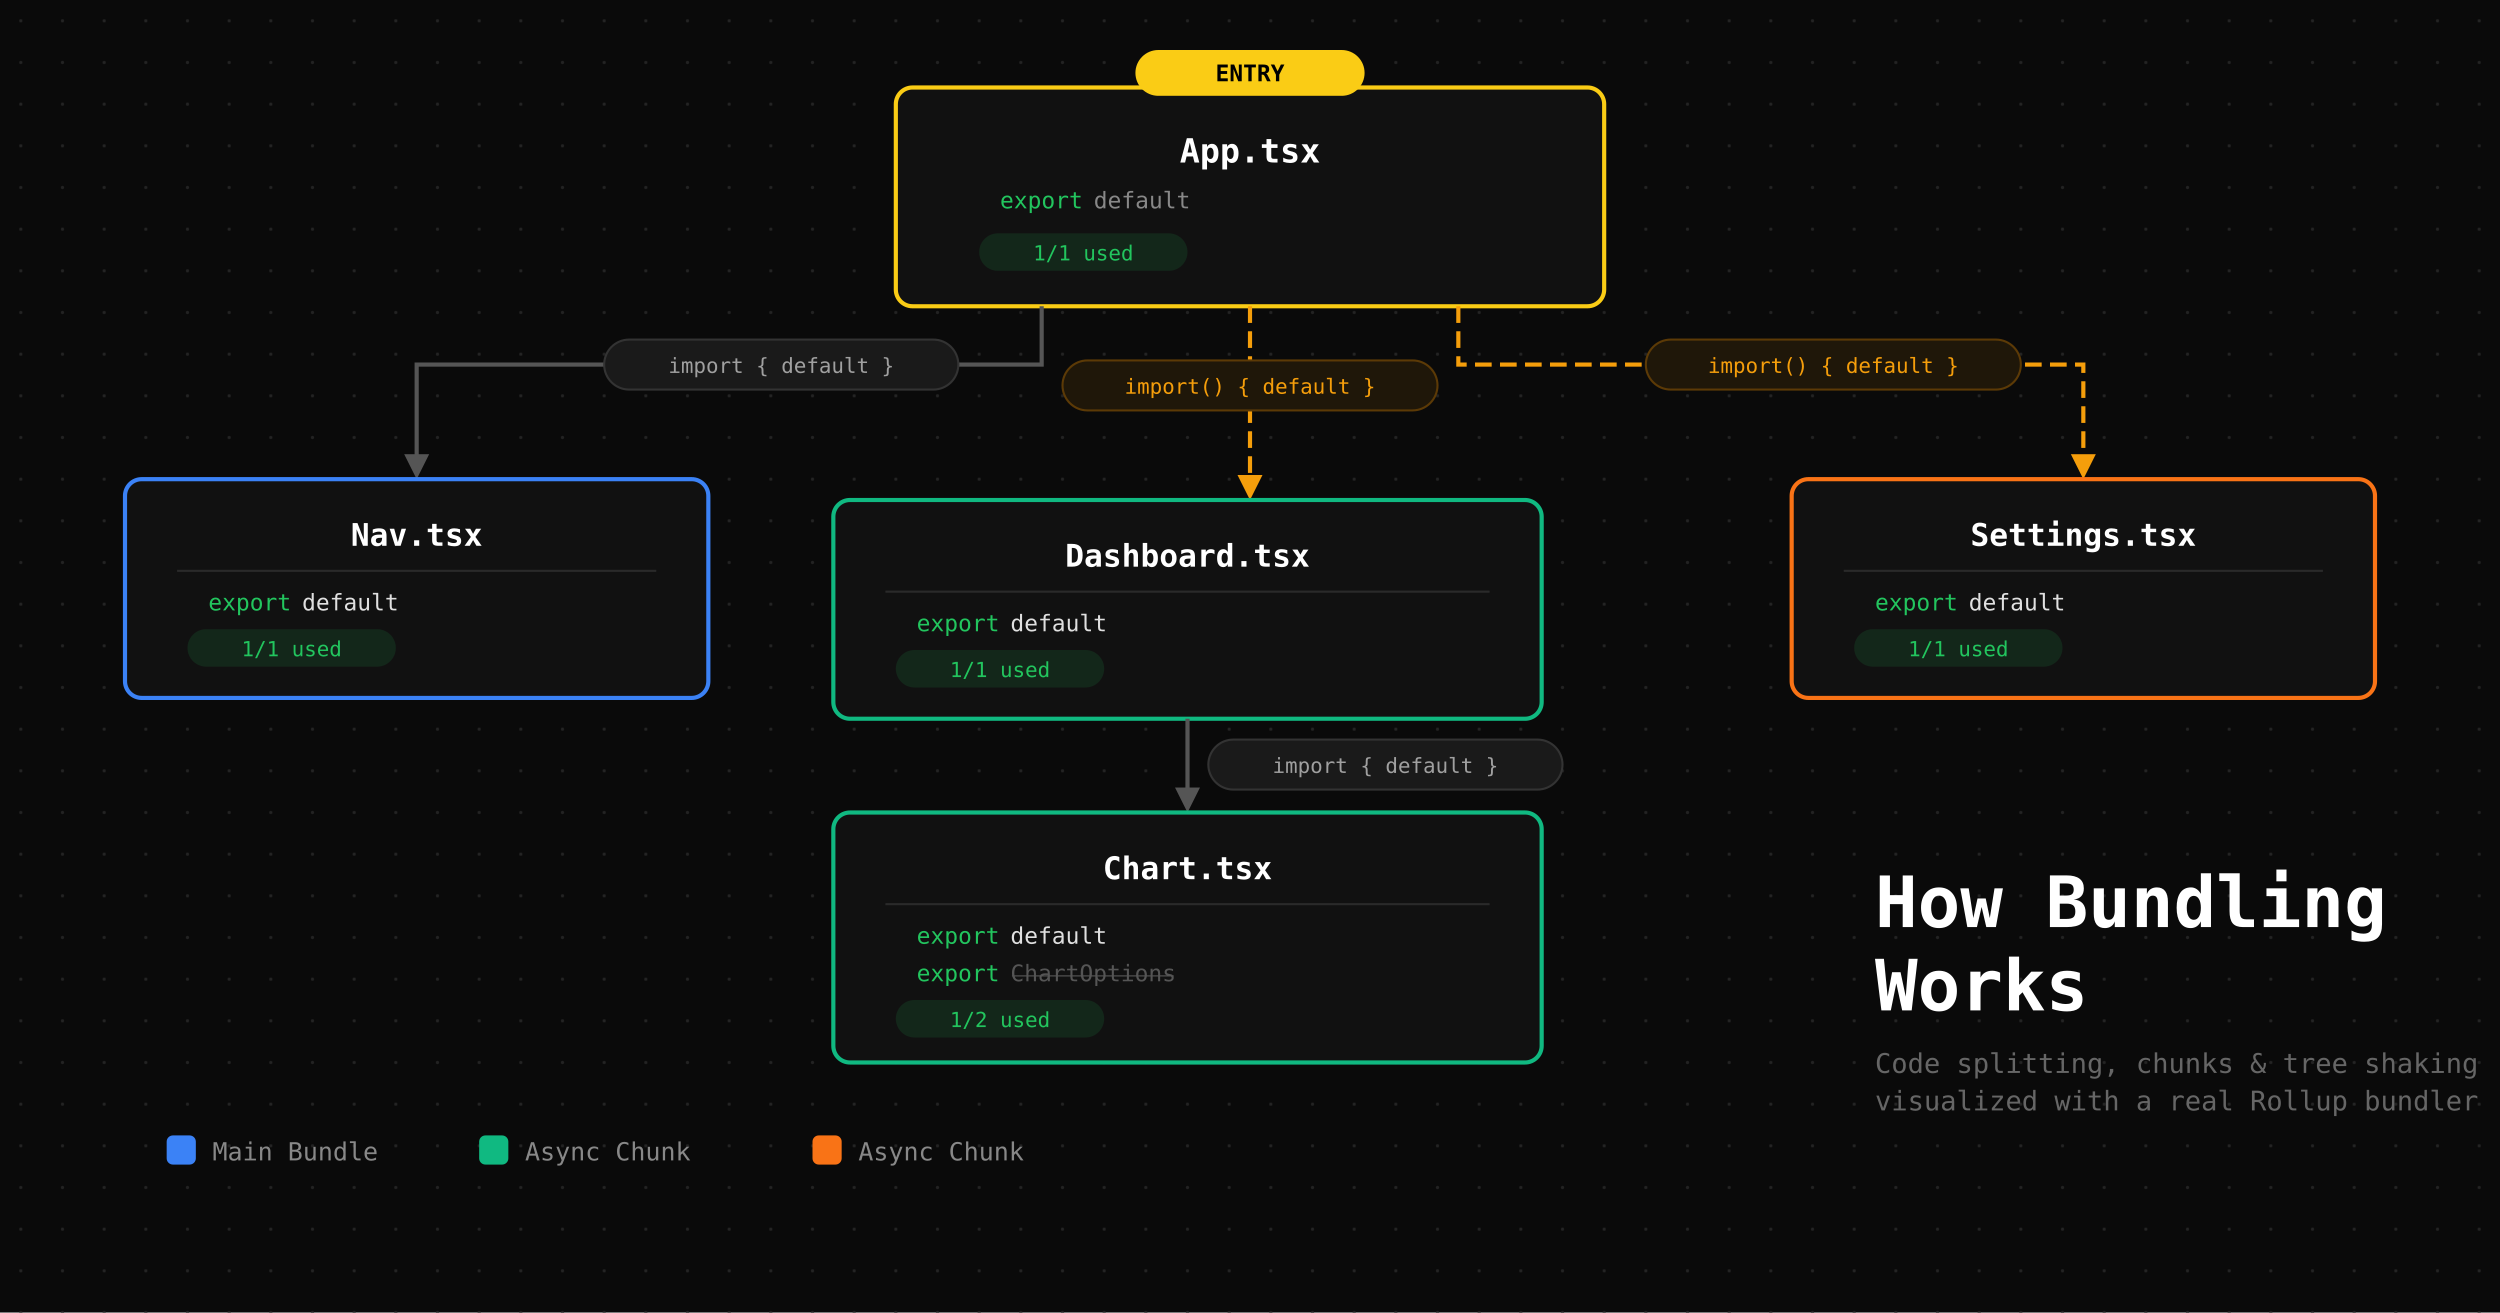
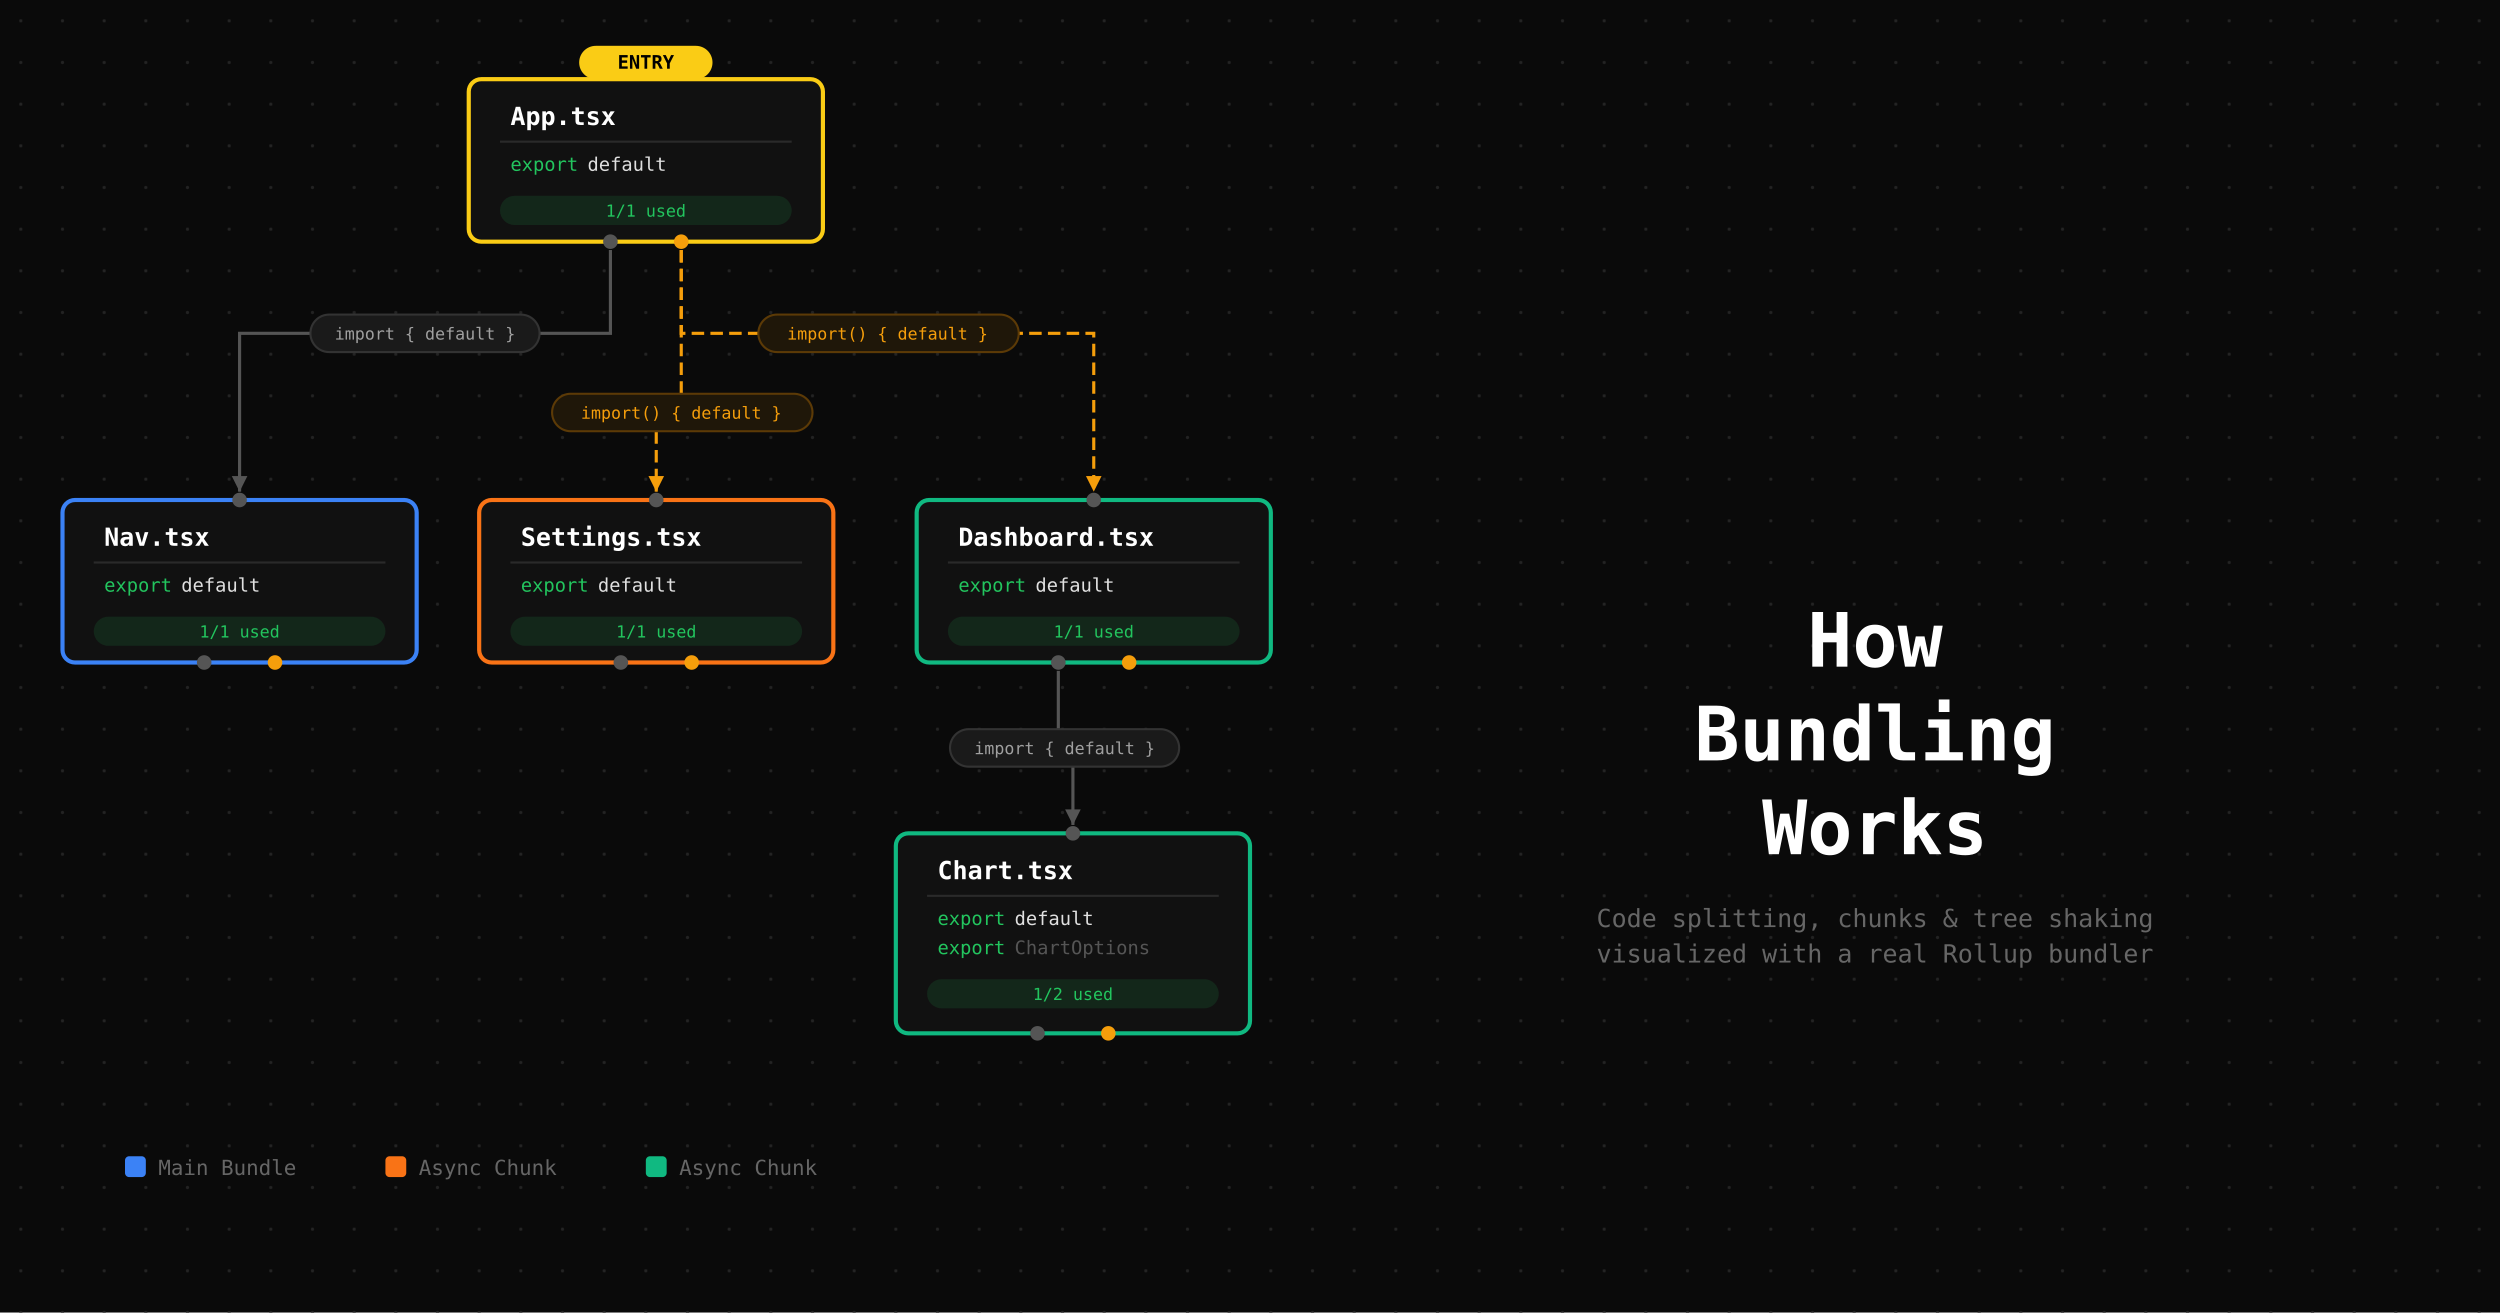
<svg xmlns="http://www.w3.org/2000/svg" width="1200" height="630" viewBox="0 0 1200 630">
  <rect width="1200" height="630" fill="#0a0a0a" />
  <pattern id="dots" x="0" y="0" width="20" height="20" patternUnits="userSpaceOnUse">
    <circle cx="10" cy="10" r="0.8" fill="#222" />
  </pattern>
  <rect width="1200" height="630" fill="url(#dots)" />
-   <rect x="430" y="42" width="340" height="105" rx="8" fill="#111" stroke="#facc15" stroke-width="2" />
-   <rect x="545" y="24" width="110" height="22" rx="11" fill="#facc15" />
-   <text x="600" y="39" text-anchor="middle" font-family="monospace" font-size="11" font-weight="700" fill="#000">ENTRY</text>
-   <text x="600" y="78" text-anchor="middle" font-family="monospace" font-size="16" font-weight="600" fill="#fff">App.tsx</text>
-   <text x="480" y="100" font-family="monospace" font-size="11" fill="#22c55e">export</text>
-   <text x="525" y="100" font-family="monospace" font-size="11" fill="#888">default</text>
-   <rect x="470" y="112" width="100" height="18" rx="9" fill="#22c55e20" />
-   <text x="520" y="125" text-anchor="middle" font-family="monospace" font-size="10" fill="#22c55e">1/1 used</text>
-   <path d="M 500 147 L 500 175 L 200 175 L 200 220" stroke="#555" stroke-width="2" fill="none" />
-   <polygon points="194,218 200,230 206,218" fill="#555" />
-   <rect x="290" y="163" width="170" height="24" rx="12" fill="#1a1a1a" stroke="#333" stroke-width="1" />
-   <text x="375" y="179" text-anchor="middle" font-family="monospace" font-size="10" fill="#a0a0a0">import { default }</text>
-   <path d="M 600 147 L 600 230" stroke="#f59e0b" stroke-width="2" stroke-dasharray="8 4" fill="none" />
-   <polygon points="594,228 600,240 606,228" fill="#f59e0b" />
-   <rect x="510" y="173" width="180" height="24" rx="12" fill="#1f1709" stroke="#5c3a06" stroke-width="1" />
-   <text x="600" y="189" text-anchor="middle" font-family="monospace" font-size="10" fill="#f59e0b">import() { default }</text>
-   <path d="M 700 147 L 700 175 L 1000 175 L 1000 220" stroke="#f59e0b" stroke-width="2" stroke-dasharray="8 4" fill="none" />
-   <polygon points="994,218 1000,230 1006,218" fill="#f59e0b" />
-   <rect x="790" y="163" width="180" height="24" rx="12" fill="#1f1709" stroke="#5c3a06" stroke-width="1" />
-   <text x="880" y="179" text-anchor="middle" font-family="monospace" font-size="10" fill="#f59e0b">import() { default }</text>
-   <rect x="60" y="230" width="280" height="105" rx="8" fill="#111" stroke="#3b82f6" stroke-width="2" />
-   <text x="200" y="262" text-anchor="middle" font-family="monospace" font-size="15" font-weight="600" fill="#fff">Nav.tsx</text>
-   <line x1="85" y1="274" x2="315" y2="274" stroke="#2a2a2a" stroke-width="1" />
-   <text x="100" y="293" font-family="monospace" font-size="11" fill="#22c55e">export</text>
-   <text x="145" y="293" font-family="monospace" font-size="11" fill="#e0e0e0">default</text>
-   <rect x="90" y="302" width="100" height="18" rx="9" fill="#22c55e20" />
-   <text x="140" y="315" text-anchor="middle" font-family="monospace" font-size="10" fill="#22c55e">1/1 used</text>
-   <rect x="400" y="240" width="340" height="105" rx="8" fill="#111" stroke="#10b981" stroke-width="2" />
-   <text x="570" y="272" text-anchor="middle" font-family="monospace" font-size="15" font-weight="600" fill="#fff">Dashboard.tsx</text>
-   <line x1="425" y1="284" x2="715" y2="284" stroke="#2a2a2a" stroke-width="1" />
-   <text x="440" y="303" font-family="monospace" font-size="11" fill="#22c55e">export</text>
-   <text x="485" y="303" font-family="monospace" font-size="11" fill="#e0e0e0">default</text>
-   <rect x="430" y="312" width="100" height="18" rx="9" fill="#22c55e20" />
-   <text x="480" y="325" text-anchor="middle" font-family="monospace" font-size="10" fill="#22c55e">1/1 used</text>
-   <rect x="860" y="230" width="280" height="105" rx="8" fill="#111" stroke="#f97316" stroke-width="2" />
-   <text x="1000" y="262" text-anchor="middle" font-family="monospace" font-size="15" font-weight="600" fill="#fff">Settings.tsx</text>
-   <line x1="885" y1="274" x2="1115" y2="274" stroke="#2a2a2a" stroke-width="1" />
-   <text x="900" y="293" font-family="monospace" font-size="11" fill="#22c55e">export</text>
-   <text x="945" y="293" font-family="monospace" font-size="11" fill="#e0e0e0">default</text>
-   <rect x="890" y="302" width="100" height="18" rx="9" fill="#22c55e20" />
-   <text x="940" y="315" text-anchor="middle" font-family="monospace" font-size="10" fill="#22c55e">1/1 used</text>
-   <path d="M 570 345 L 570 380" stroke="#555" stroke-width="2" fill="none" />
-   <polygon points="564,378 570,390 576,378" fill="#555" />
-   <rect x="580" y="355" width="170" height="24" rx="12" fill="#1a1a1a" stroke="#333" stroke-width="1" />
-   <text x="665" y="371" text-anchor="middle" font-family="monospace" font-size="10" fill="#a0a0a0">import { default }</text>
-   <rect x="400" y="390" width="340" height="120" rx="8" fill="#111" stroke="#10b981" stroke-width="2" />
-   <text x="570" y="422" text-anchor="middle" font-family="monospace" font-size="15" font-weight="600" fill="#fff">Chart.tsx</text>
-   <line x1="425" y1="434" x2="715" y2="434" stroke="#2a2a2a" stroke-width="1" />
-   <text x="440" y="453" font-family="monospace" font-size="11" fill="#22c55e">export</text>
-   <text x="485" y="453" font-family="monospace" font-size="11" fill="#e0e0e0">default</text>
-   <text x="440" y="471" font-family="monospace" font-size="11" fill="#22c55e">export</text>
-   <text x="485" y="471" font-family="monospace" font-size="11" fill="#555" text-decoration="line-through">ChartOptions</text>
-   <rect x="430" y="480" width="100" height="18" rx="9" fill="#22c55e20" />
-   <text x="480" y="493" text-anchor="middle" font-family="monospace" font-size="10" fill="#22c55e">1/2 used</text>
-   <rect x="80" y="545" width="14" height="14" rx="3" fill="#3b82f6" />
-   <text x="102" y="557" font-family="monospace" font-size="12" fill="#888">Main Bundle</text>
-   <rect x="230" y="545" width="14" height="14" rx="3" fill="#10b981" />
-   <text x="252" y="557" font-family="monospace" font-size="12" fill="#888">Async Chunk</text>
-   <rect x="390" y="545" width="14" height="14" rx="3" fill="#f97316" />
-   <text x="412" y="557" font-family="monospace" font-size="12" fill="#888">Async Chunk</text>
-   <text x="900" y="445" font-family="monospace" font-size="34" font-weight="700" fill="#fff">How Bundling</text>
-   <text x="900" y="485" font-family="monospace" font-size="34" font-weight="700" fill="#fff">Works</text>
-   <text x="900" y="515" font-family="monospace" font-size="13" fill="#666">Code splitting, chunks &amp; tree shaking</text>
-   <text x="900" y="533" font-family="monospace" font-size="13" fill="#666">visualized with a real Rollup bundler</text>
+   <defs>
+     <marker id="arrow-static" viewBox="0 0 10 10" refX="10" refY="5" markerWidth="5" markerHeight="5" orient="auto-start-reverse">
+       <path d="M 0 0 L 10 5 L 0 10 z" fill="#555" />
+     </marker>
+     <marker id="arrow-dynamic" viewBox="0 0 10 10" refX="10" refY="5" markerWidth="5" markerHeight="5" orient="auto-start-reverse">
+       <path d="M 0 0 L 10 5 L 0 10 z" fill="#f59e0b" />
+     </marker>
+   </defs>
+   <rect x="225" y="38" width="170" height="78" rx="6" fill="#111" stroke="#facc15" stroke-width="2" />
+   <rect x="278" y="22" width="64" height="16" rx="8" fill="#facc15" />
+   <text x="310" y="33" text-anchor="middle" font-family="monospace" font-size="9" font-weight="700" fill="#000">ENTRY</text>
+   <text x="245" y="60" font-family="monospace" font-size="12" font-weight="600" fill="#fff">App.tsx</text>
+   <line x1="240" y1="68" x2="380" y2="68" stroke="#2a2a2a" stroke-width="1" />
+   <text x="245" y="82" font-family="monospace" font-size="9" fill="#22c55e">export</text>
+   <text x="282" y="82" font-family="monospace" font-size="9" fill="#e0e0e0">default</text>
+   <rect x="240" y="94" width="140" height="14" rx="7" fill="#22c55e20" />
+   <text x="310" y="104" text-anchor="middle" font-family="monospace" font-size="8" fill="#22c55e">1/1 used</text>
+   <circle cx="293" cy="116" r="3.5" fill="#555" />
+   <circle cx="327" cy="116" r="3.5" fill="#f59e0b" />
+   <path d="M 293 120 L 293 160 L 115 160 L 115 236" stroke="#555" stroke-width="1.5" fill="none" marker-end="url(#arrow-static)" />
+   <rect x="149" y="151" width="110" height="18" rx="9" fill="#1a1a1a" stroke="#333" stroke-width="1" />
+   <text x="204" y="163" text-anchor="middle" font-family="monospace" font-size="8" fill="#a0a0a0">import { default }</text>
+   <path d="M 327 120 L 327 160 L 525 160 L 525 236" stroke="#f59e0b" stroke-width="1.5" stroke-dasharray="6 3" fill="none" marker-end="url(#arrow-dynamic)" />
+   <rect x="364" y="151" width="125" height="18" rx="9" fill="#1f1709" stroke="#5c3a06" stroke-width="1" />
+   <text x="426" y="163" text-anchor="middle" font-family="monospace" font-size="8" fill="#f59e0b">import() { default }</text>
+   <path d="M 327 120 L 327 205 L 315 205 L 315 236" stroke="#f59e0b" stroke-width="1.5" stroke-dasharray="6 3" fill="none" marker-end="url(#arrow-dynamic)" />
+   <rect x="265" y="189" width="125" height="18" rx="9" fill="#1f1709" stroke="#5c3a06" stroke-width="1" />
+   <text x="327" y="201" text-anchor="middle" font-family="monospace" font-size="8" fill="#f59e0b">import() { default }</text>
+   <rect x="30" y="240" width="170" height="78" rx="6" fill="#111" stroke="#3b82f6" stroke-width="2" />
+   <circle cx="115" cy="240" r="3.5" fill="#555" />
+   <text x="50" y="262" font-family="monospace" font-size="12" font-weight="600" fill="#fff">Nav.tsx</text>
+   <line x1="45" y1="270" x2="185" y2="270" stroke="#2a2a2a" stroke-width="1" />
+   <text x="50" y="284" font-family="monospace" font-size="9" fill="#22c55e">export</text>
+   <text x="87" y="284" font-family="monospace" font-size="9" fill="#e0e0e0">default</text>
+   <rect x="45" y="296" width="140" height="14" rx="7" fill="#22c55e20" />
+   <text x="115" y="306" text-anchor="middle" font-family="monospace" font-size="8" fill="#22c55e">1/1 used</text>
+   <circle cx="98" cy="318" r="3.5" fill="#555" />
+   <circle cx="132" cy="318" r="3.5" fill="#f59e0b" />
+   <rect x="230" y="240" width="170" height="78" rx="6" fill="#111" stroke="#f97316" stroke-width="2" />
+   <circle cx="315" cy="240" r="3.5" fill="#555" />
+   <text x="250" y="262" font-family="monospace" font-size="12" font-weight="600" fill="#fff">Settings.tsx</text>
+   <line x1="245" y1="270" x2="385" y2="270" stroke="#2a2a2a" stroke-width="1" />
+   <text x="250" y="284" font-family="monospace" font-size="9" fill="#22c55e">export</text>
+   <text x="287" y="284" font-family="monospace" font-size="9" fill="#e0e0e0">default</text>
+   <rect x="245" y="296" width="140" height="14" rx="7" fill="#22c55e20" />
+   <text x="315" y="306" text-anchor="middle" font-family="monospace" font-size="8" fill="#22c55e">1/1 used</text>
+   <circle cx="298" cy="318" r="3.5" fill="#555" />
+   <circle cx="332" cy="318" r="3.5" fill="#f59e0b" />
+   <rect x="440" y="240" width="170" height="78" rx="6" fill="#111" stroke="#10b981" stroke-width="2" />
+   <circle cx="525" cy="240" r="3.5" fill="#555" />
+   <text x="460" y="262" font-family="monospace" font-size="12" font-weight="600" fill="#fff">Dashboard.tsx</text>
+   <line x1="455" y1="270" x2="595" y2="270" stroke="#2a2a2a" stroke-width="1" />
+   <text x="460" y="284" font-family="monospace" font-size="9" fill="#22c55e">export</text>
+   <text x="497" y="284" font-family="monospace" font-size="9" fill="#e0e0e0">default</text>
+   <rect x="455" y="296" width="140" height="14" rx="7" fill="#22c55e20" />
+   <text x="525" y="306" text-anchor="middle" font-family="monospace" font-size="8" fill="#22c55e">1/1 used</text>
+   <circle cx="508" cy="318" r="3.5" fill="#555" />
+   <circle cx="542" cy="318" r="3.5" fill="#f59e0b" />
+   <path d="M 508 322 L 508 359 L 515 359 L 515 396" stroke="#555" stroke-width="1.5" fill="none" marker-end="url(#arrow-static)" />
+   <rect x="456" y="350" width="110" height="18" rx="9" fill="#1a1a1a" stroke="#333" stroke-width="1" />
+   <text x="511" y="362" text-anchor="middle" font-family="monospace" font-size="8" fill="#a0a0a0">import { default }</text>
+   <rect x="430" y="400" width="170" height="96" rx="6" fill="#111" stroke="#10b981" stroke-width="2" />
+   <circle cx="515" cy="400" r="3.5" fill="#555" />
+   <text x="450" y="422" font-family="monospace" font-size="12" font-weight="600" fill="#fff">Chart.tsx</text>
+   <line x1="445" y1="430" x2="585" y2="430" stroke="#2a2a2a" stroke-width="1" />
+   <text x="450" y="444" font-family="monospace" font-size="9" fill="#22c55e">export</text>
+   <text x="487" y="444" font-family="monospace" font-size="9" fill="#e0e0e0">default</text>
+   <text x="450" y="458" font-family="monospace" font-size="9" fill="#22c55e">export</text>
+   <text x="487" y="458" font-family="monospace" font-size="9" fill="#555">ChartOptions</text>
+   <rect x="445" y="470" width="140" height="14" rx="7" fill="#22c55e20" />
+   <text x="515" y="480" text-anchor="middle" font-family="monospace" font-size="8" fill="#22c55e">1/2 used</text>
+   <circle cx="498" cy="496" r="3.5" fill="#555" />
+   <circle cx="532" cy="496" r="3.5" fill="#f59e0b" />
+   <rect x="60" y="555" width="10" height="10" rx="2" fill="#3b82f6" />
+   <text x="76" y="564" font-family="monospace" font-size="10" fill="#666">Main Bundle</text>
+   <rect x="185" y="555" width="10" height="10" rx="2" fill="#f97316" />
+   <text x="201" y="564" font-family="monospace" font-size="10" fill="#666">Async Chunk</text>
+   <rect x="310" y="555" width="10" height="10" rx="2" fill="#10b981" />
+   <text x="326" y="564" font-family="monospace" font-size="10" fill="#666">Async Chunk</text>
+   <text x="900" y="320" text-anchor="middle" font-family="monospace" font-size="36" font-weight="700" fill="#fff">How</text>
+   <text x="900" y="365" text-anchor="middle" font-family="monospace" font-size="36" font-weight="700" fill="#fff">Bundling</text>
+   <text x="900" y="410" text-anchor="middle" font-family="monospace" font-size="36" font-weight="700" fill="#fff">Works</text>
+   <text x="900" y="445" font-family="monospace" font-size="12" fill="#666" text-anchor="middle">Code splitting, chunks &amp; tree shaking</text>
+   <text x="900" y="462" font-family="monospace" font-size="12" fill="#666" text-anchor="middle">visualized with a real Rollup bundler</text>
</svg>
